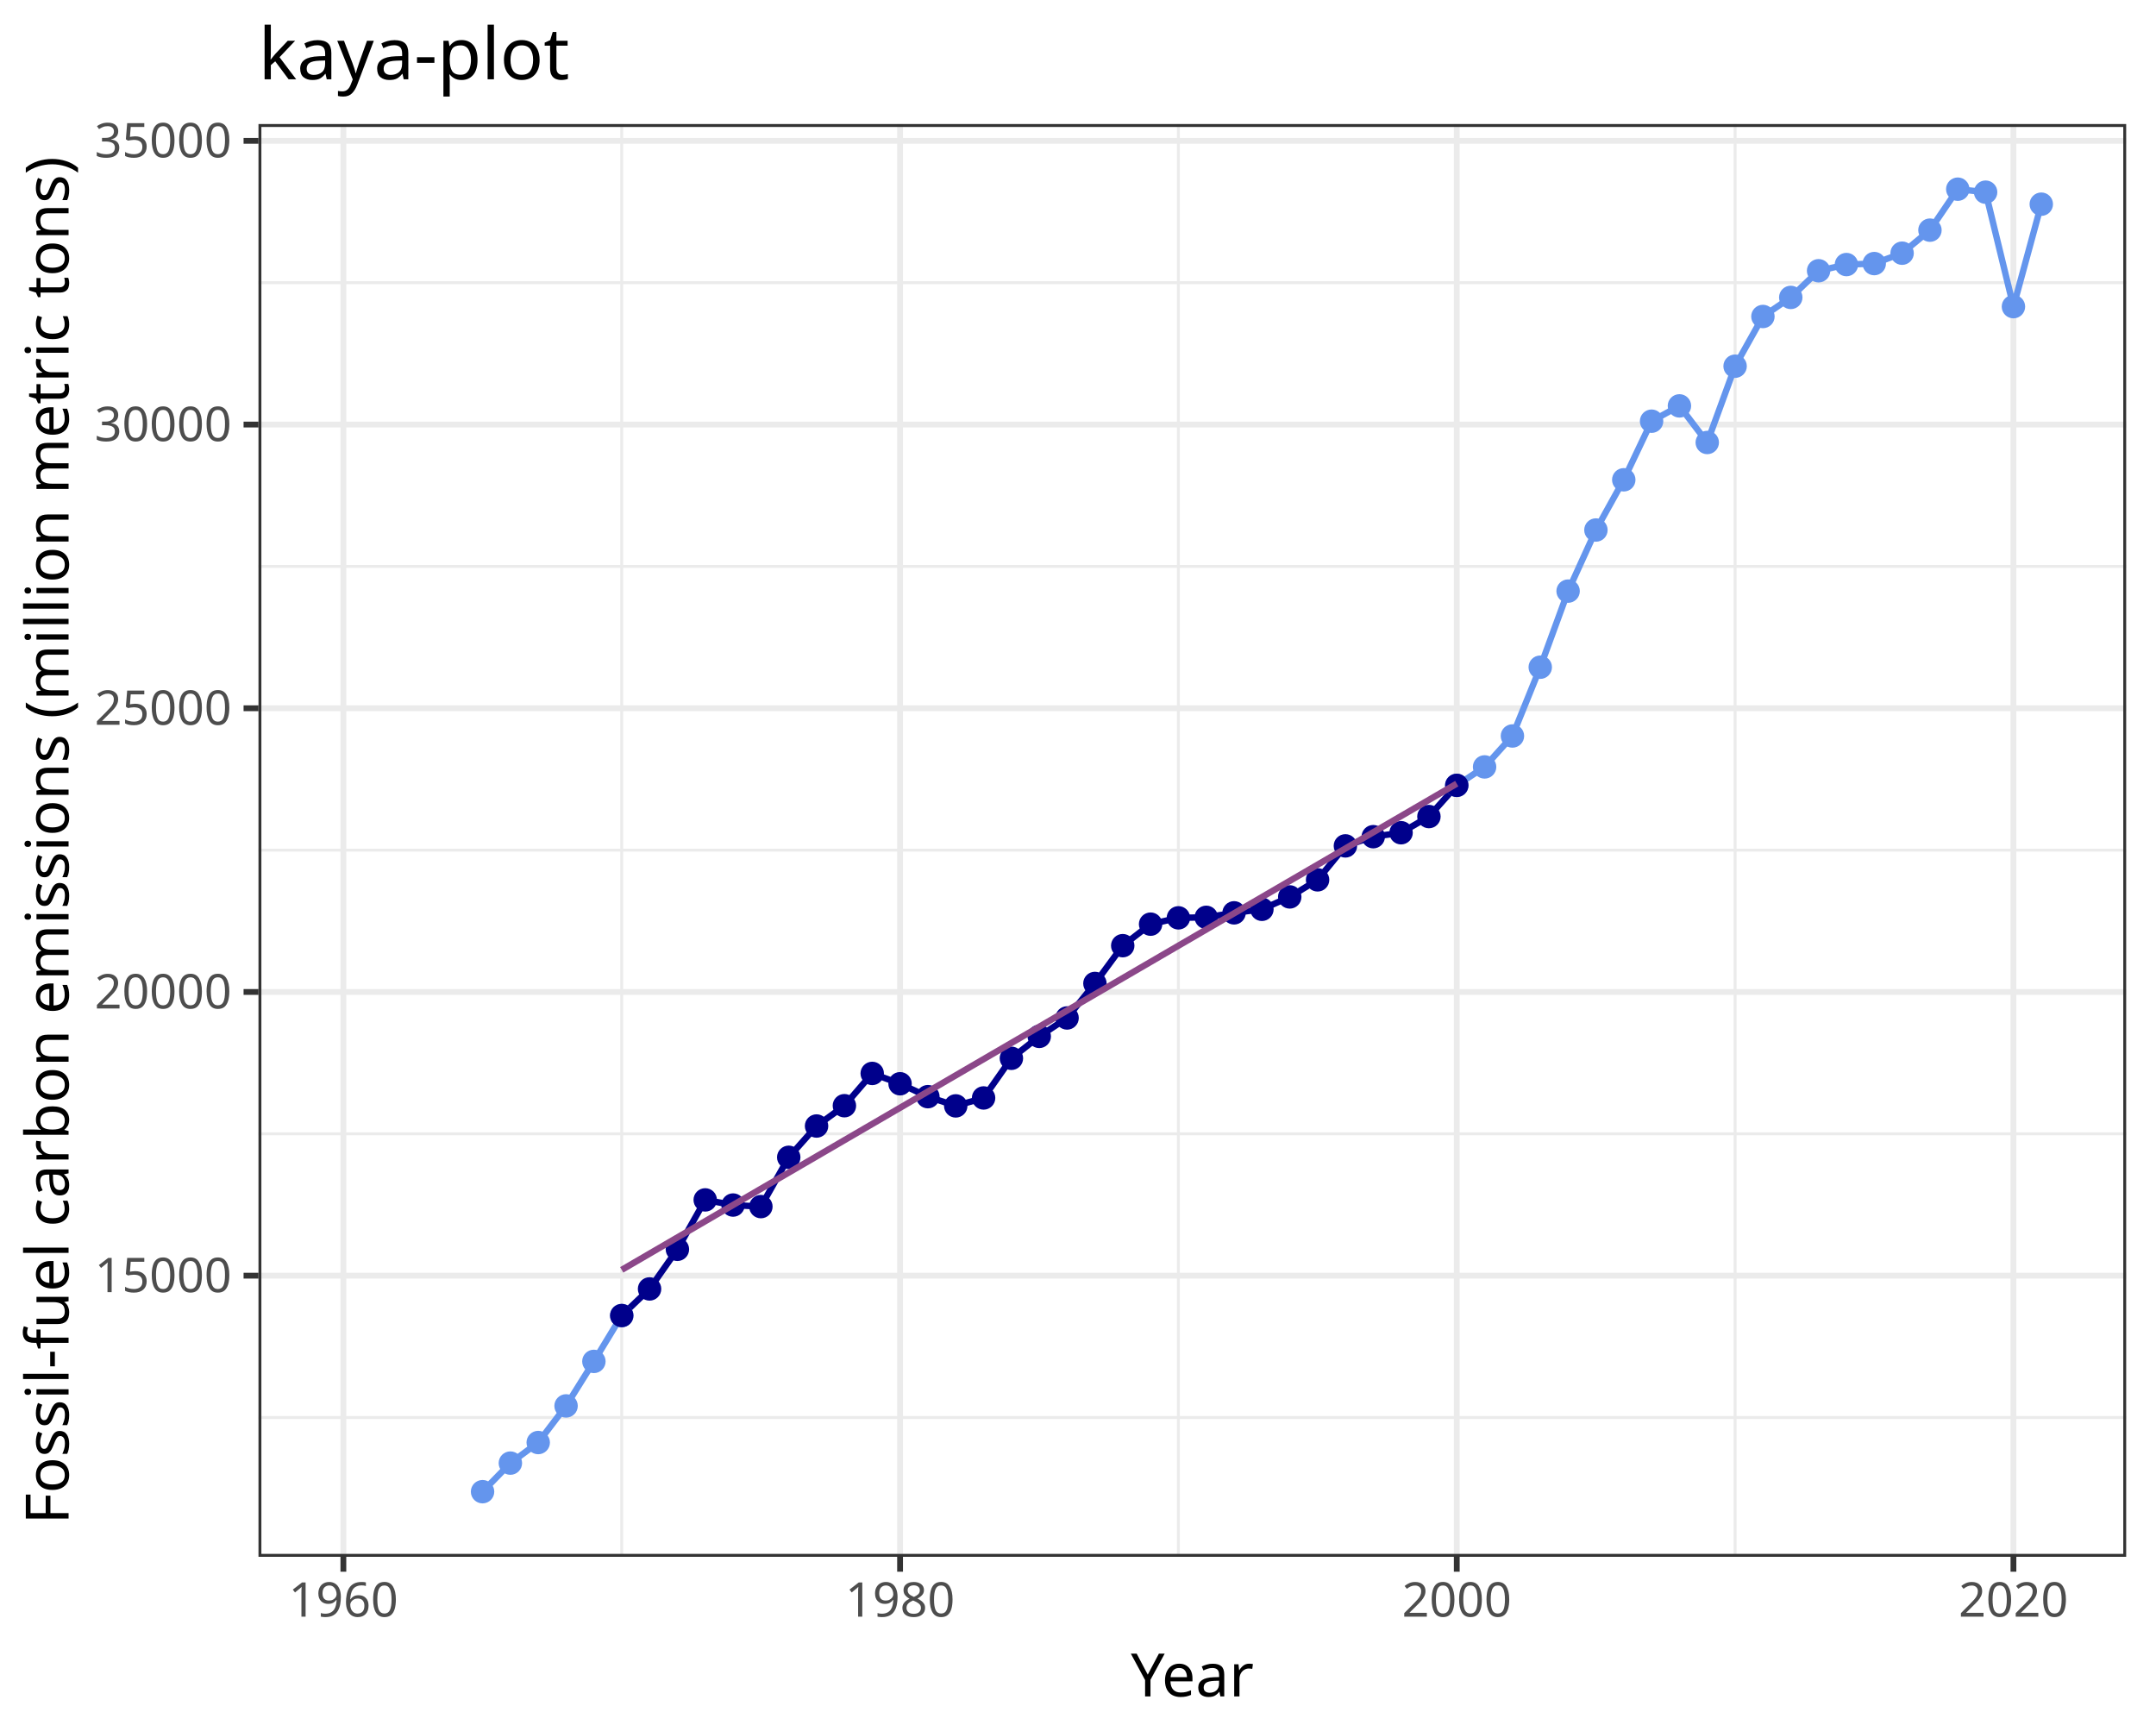
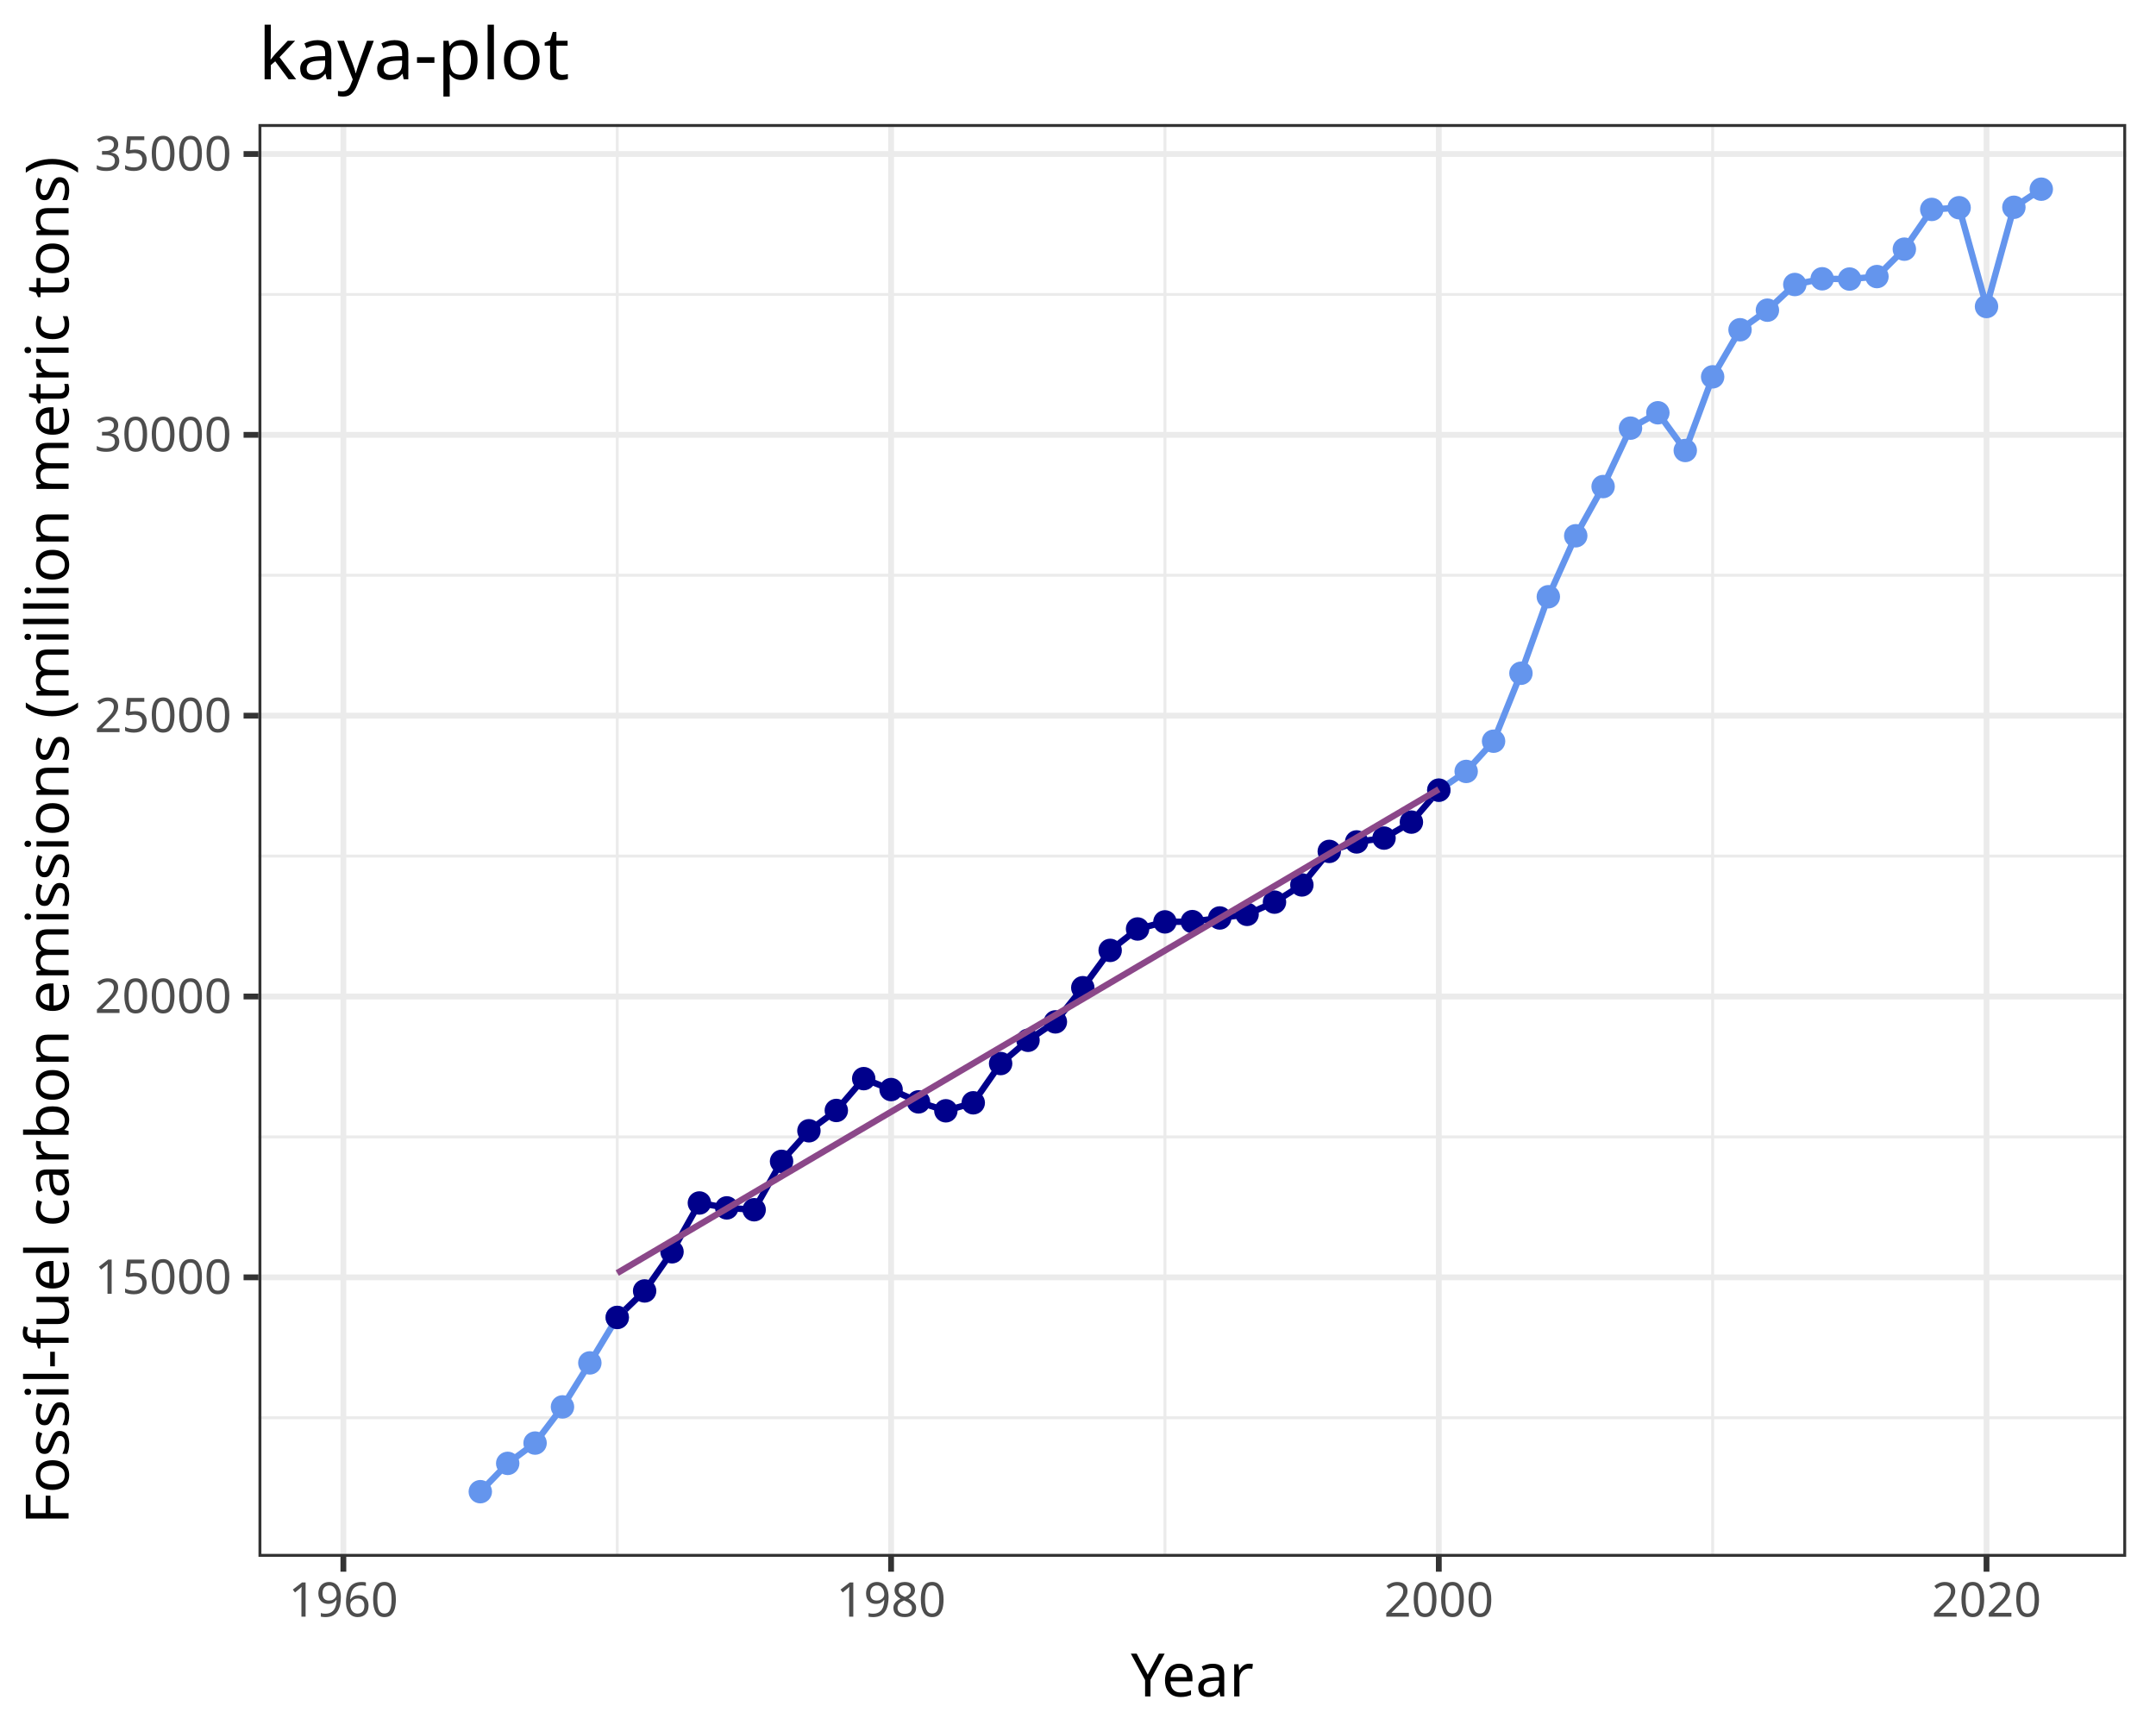
<svg xmlns="http://www.w3.org/2000/svg" class="svglite" data-engine-version="2.0" width="720.00pt" height="576.00pt" viewBox="0 0 720.00 576.00">
  <defs>
    <style type="text/css">
    .svglite line, .svglite polyline, .svglite polygon, .svglite path, .svglite rect, .svglite circle {
      fill: none;
      stroke: #000000;
      stroke-linecap: round;
      stroke-linejoin: round;
      stroke-miterlimit: 10.00;
    }
  </style>
  </defs>
  <rect width="100%" height="100%" style="stroke: none; fill: #FFFFFF;" />
  <defs>
    <clipPath id="cpMC4wMHw3MjAuMDB8MC4wMHw1NzYuMDA=">
      <rect x="0.00" y="0.00" width="720.00" height="576.00" />
    </clipPath>
  </defs>
  <g clip-path="url(#cpMC4wMHw3MjAuMDB8MC4wMHw1NzYuMDA=)">
    <rect x="0" y="0.00" width="720.00" height="576.00" style="stroke-width: 1.94; stroke: #FFFFFF; fill: #FFFFFF;" />
  </g>
  <defs>
    <clipPath id="cpODYuMzJ8NzEwLjA0fDQxLjQyfDUxOS44NA==">
      <rect x="86.32" y="41.42" width="623.72" height="478.42" />
    </clipPath>
  </defs>
  <g clip-path="url(#cpODYuMzJ8NzEwLjA0fDQxLjQyfDUxOS44NA==)">
    <rect x="86.32" y="41.42" width="623.72" height="478.42" style="stroke-width: 1.94; stroke: none; fill: #FFFFFF;" />
-     <polyline points="86.32,473.33 710.04,473.33 " style="stroke-width: 0.97; stroke: #EBEBEB; stroke-linecap: butt;" />
-     <polyline points="86.32,378.60 710.04,378.60 " style="stroke-width: 0.97; stroke: #EBEBEB; stroke-linecap: butt;" />
-     <polyline points="86.32,283.87 710.04,283.87 " style="stroke-width: 0.97; stroke: #EBEBEB; stroke-linecap: butt;" />
-     <polyline points="86.32,189.13 710.04,189.13 " style="stroke-width: 0.97; stroke: #EBEBEB; stroke-linecap: butt;" />
-     <polyline points="86.32,94.40 710.04,94.40 " style="stroke-width: 0.97; stroke: #EBEBEB; stroke-linecap: butt;" />
-     <polyline points="207.63,519.84 207.63,41.42 " style="stroke-width: 0.97; stroke: #EBEBEB; stroke-linecap: butt;" />
-     <polyline points="393.53,519.84 393.53,41.42 " style="stroke-width: 0.97; stroke: #EBEBEB; stroke-linecap: butt;" />
-     <polyline points="579.44,519.84 579.44,41.42 " style="stroke-width: 0.97; stroke: #EBEBEB; stroke-linecap: butt;" />
-     <polyline points="86.32,425.96 710.04,425.96 " style="stroke-width: 1.94; stroke: #EBEBEB; stroke-linecap: butt;" />
-     <polyline points="86.32,331.23 710.04,331.23 " style="stroke-width: 1.94; stroke: #EBEBEB; stroke-linecap: butt;" />
-     <polyline points="86.32,236.50 710.04,236.50 " style="stroke-width: 1.94; stroke: #EBEBEB; stroke-linecap: butt;" />
-     <polyline points="86.32,141.77 710.04,141.77 " style="stroke-width: 1.94; stroke: #EBEBEB; stroke-linecap: butt;" />
-     <polyline points="86.32,47.04 710.04,47.04 " style="stroke-width: 1.94; stroke: #EBEBEB; stroke-linecap: butt;" />
+     <polyline points="86.32,473.40 710.04,473.40 " style="stroke-width: 0.97; stroke: #EBEBEB; stroke-linecap: butt;" />
+     <polyline points="86.32,379.63 710.04,379.63 " style="stroke-width: 0.97; stroke: #EBEBEB; stroke-linecap: butt;" />
+     <polyline points="86.32,285.86 710.04,285.86 " style="stroke-width: 0.97; stroke: #EBEBEB; stroke-linecap: butt;" />
+     <polyline points="86.32,192.09 710.04,192.09 " style="stroke-width: 0.97; stroke: #EBEBEB; stroke-linecap: butt;" />
+     <polyline points="86.32,98.32 710.04,98.32 " style="stroke-width: 0.97; stroke: #EBEBEB; stroke-linecap: butt;" />
+     <polyline points="206.13,519.84 206.13,41.42 " style="stroke-width: 0.97; stroke: #EBEBEB; stroke-linecap: butt;" />
+     <polyline points="389.03,519.84 389.03,41.42 " style="stroke-width: 0.97; stroke: #EBEBEB; stroke-linecap: butt;" />
+     <polyline points="571.94,519.84 571.94,41.42 " style="stroke-width: 0.97; stroke: #EBEBEB; stroke-linecap: butt;" />
+     <polyline points="86.32,426.51 710.04,426.51 " style="stroke-width: 1.94; stroke: #EBEBEB; stroke-linecap: butt;" />
+     <polyline points="86.32,332.74 710.04,332.74 " style="stroke-width: 1.94; stroke: #EBEBEB; stroke-linecap: butt;" />
+     <polyline points="86.32,238.97 710.04,238.97 " style="stroke-width: 1.94; stroke: #EBEBEB; stroke-linecap: butt;" />
+     <polyline points="86.32,145.20 710.04,145.20 " style="stroke-width: 1.94; stroke: #EBEBEB; stroke-linecap: butt;" />
+     <polyline points="86.32,51.43 710.04,51.43 " style="stroke-width: 1.94; stroke: #EBEBEB; stroke-linecap: butt;" />
    <polyline points="114.67,519.84 114.67,41.42 " style="stroke-width: 1.94; stroke: #EBEBEB; stroke-linecap: butt;" />
-     <polyline points="300.58,519.84 300.58,41.42 " style="stroke-width: 1.94; stroke: #EBEBEB; stroke-linecap: butt;" />
-     <polyline points="486.49,519.84 486.49,41.42 " style="stroke-width: 1.94; stroke: #EBEBEB; stroke-linecap: butt;" />
-     <polyline points="672.39,519.84 672.39,41.42 " style="stroke-width: 1.94; stroke: #EBEBEB; stroke-linecap: butt;" />
-     <polyline points="207.63,439.28 216.92,430.39 226.22,417.16 235.51,400.66 244.81,402.38 254.10,402.90 263.40,386.44 272.69,375.99 281.99,369.21 291.28,358.43 300.58,361.88 309.87,366.19 319.17,369.27 328.47,366.62 337.76,353.38 347.06,346.06 356.35,339.91 365.65,328.39 374.94,315.77 384.24,308.59 393.53,306.48 402.83,306.31 412.12,304.81 421.42,303.63 430.71,299.49 440.01,293.79 449.30,282.45 458.60,279.38 467.89,278.06 477.19,272.66 486.49,262.24 " style="stroke-width: 2.13; stroke: #00008B; stroke-linecap: butt;" />
-     <polyline points="486.49,262.24 495.78,256.08 505.08,245.75 514.37,222.79 523.67,197.38 532.96,176.98 542.26,160.21 551.55,140.64 560.85,135.53 570.14,147.75 579.44,122.28 588.73,105.68 598.03,99.31 607.32,90.41 616.62,88.34 625.91,88.01 635.21,84.54 644.51,76.85 653.80,63.17 663.10,64.17 672.39,102.39 681.69,68.18 " style="stroke-width: 2.13; stroke: #6495ED; stroke-linecap: butt;" />
-     <polyline points="161.15,498.09 170.44,488.55 179.74,481.68 189.04,469.45 198.33,454.59 207.63,439.28 " style="stroke-width: 2.13; stroke: #6495ED; stroke-linecap: butt;" />
-     <circle cx="207.63" cy="439.28" r="3.56" style="stroke-width: 0.71; stroke: #6495ED; fill: #6495ED;" />
-     <circle cx="198.33" cy="454.59" r="3.56" style="stroke-width: 0.71; stroke: #6495ED; fill: #6495ED;" />
-     <circle cx="189.04" cy="469.45" r="3.56" style="stroke-width: 0.71; stroke: #6495ED; fill: #6495ED;" />
-     <circle cx="179.74" cy="481.68" r="3.56" style="stroke-width: 0.71; stroke: #6495ED; fill: #6495ED;" />
-     <circle cx="170.44" cy="488.55" r="3.56" style="stroke-width: 0.71; stroke: #6495ED; fill: #6495ED;" />
-     <circle cx="161.15" cy="498.09" r="3.56" style="stroke-width: 0.71; stroke: #6495ED; fill: #6495ED;" />
-     <circle cx="681.69" cy="68.18" r="3.56" style="stroke-width: 0.71; stroke: #6495ED; fill: #6495ED;" />
-     <circle cx="672.39" cy="102.39" r="3.56" style="stroke-width: 0.71; stroke: #6495ED; fill: #6495ED;" />
-     <circle cx="663.10" cy="64.17" r="3.56" style="stroke-width: 0.71; stroke: #6495ED; fill: #6495ED;" />
-     <circle cx="653.80" cy="63.17" r="3.56" style="stroke-width: 0.71; stroke: #6495ED; fill: #6495ED;" />
-     <circle cx="644.51" cy="76.85" r="3.56" style="stroke-width: 0.71; stroke: #6495ED; fill: #6495ED;" />
-     <circle cx="635.21" cy="84.54" r="3.56" style="stroke-width: 0.71; stroke: #6495ED; fill: #6495ED;" />
-     <circle cx="625.91" cy="88.01" r="3.56" style="stroke-width: 0.71; stroke: #6495ED; fill: #6495ED;" />
-     <circle cx="616.62" cy="88.34" r="3.56" style="stroke-width: 0.71; stroke: #6495ED; fill: #6495ED;" />
-     <circle cx="607.32" cy="90.41" r="3.56" style="stroke-width: 0.71; stroke: #6495ED; fill: #6495ED;" />
-     <circle cx="598.03" cy="99.31" r="3.56" style="stroke-width: 0.71; stroke: #6495ED; fill: #6495ED;" />
-     <circle cx="588.73" cy="105.68" r="3.56" style="stroke-width: 0.71; stroke: #6495ED; fill: #6495ED;" />
-     <circle cx="579.44" cy="122.28" r="3.56" style="stroke-width: 0.71; stroke: #6495ED; fill: #6495ED;" />
-     <circle cx="570.14" cy="147.75" r="3.56" style="stroke-width: 0.71; stroke: #6495ED; fill: #6495ED;" />
-     <circle cx="560.85" cy="135.53" r="3.56" style="stroke-width: 0.71; stroke: #6495ED; fill: #6495ED;" />
-     <circle cx="551.55" cy="140.64" r="3.56" style="stroke-width: 0.71; stroke: #6495ED; fill: #6495ED;" />
-     <circle cx="542.26" cy="160.21" r="3.56" style="stroke-width: 0.71; stroke: #6495ED; fill: #6495ED;" />
-     <circle cx="532.96" cy="176.98" r="3.56" style="stroke-width: 0.71; stroke: #6495ED; fill: #6495ED;" />
-     <circle cx="523.67" cy="197.38" r="3.56" style="stroke-width: 0.71; stroke: #6495ED; fill: #6495ED;" />
-     <circle cx="514.37" cy="222.79" r="3.56" style="stroke-width: 0.71; stroke: #6495ED; fill: #6495ED;" />
-     <circle cx="505.08" cy="245.75" r="3.56" style="stroke-width: 0.71; stroke: #6495ED; fill: #6495ED;" />
-     <circle cx="495.78" cy="256.08" r="3.56" style="stroke-width: 0.71; stroke: #6495ED; fill: #6495ED;" />
-     <circle cx="486.49" cy="262.24" r="3.56" style="stroke-width: 0.71; stroke: #6495ED; fill: #6495ED;" />
-     <circle cx="486.49" cy="262.24" r="3.56" style="stroke-width: 0.71; stroke: #00008B; fill: #00008B;" />
-     <circle cx="477.19" cy="272.66" r="3.56" style="stroke-width: 0.71; stroke: #00008B; fill: #00008B;" />
-     <circle cx="467.89" cy="278.06" r="3.56" style="stroke-width: 0.71; stroke: #00008B; fill: #00008B;" />
-     <circle cx="458.60" cy="279.38" r="3.56" style="stroke-width: 0.71; stroke: #00008B; fill: #00008B;" />
-     <circle cx="449.30" cy="282.45" r="3.56" style="stroke-width: 0.71; stroke: #00008B; fill: #00008B;" />
-     <circle cx="440.01" cy="293.79" r="3.56" style="stroke-width: 0.71; stroke: #00008B; fill: #00008B;" />
-     <circle cx="430.71" cy="299.49" r="3.56" style="stroke-width: 0.71; stroke: #00008B; fill: #00008B;" />
-     <circle cx="421.42" cy="303.63" r="3.56" style="stroke-width: 0.71; stroke: #00008B; fill: #00008B;" />
-     <circle cx="412.12" cy="304.81" r="3.56" style="stroke-width: 0.71; stroke: #00008B; fill: #00008B;" />
-     <circle cx="402.83" cy="306.31" r="3.56" style="stroke-width: 0.71; stroke: #00008B; fill: #00008B;" />
-     <circle cx="393.53" cy="306.48" r="3.56" style="stroke-width: 0.71; stroke: #00008B; fill: #00008B;" />
-     <circle cx="384.24" cy="308.59" r="3.56" style="stroke-width: 0.71; stroke: #00008B; fill: #00008B;" />
-     <circle cx="374.94" cy="315.77" r="3.56" style="stroke-width: 0.71; stroke: #00008B; fill: #00008B;" />
-     <circle cx="365.65" cy="328.39" r="3.56" style="stroke-width: 0.71; stroke: #00008B; fill: #00008B;" />
-     <circle cx="356.35" cy="339.91" r="3.56" style="stroke-width: 0.71; stroke: #00008B; fill: #00008B;" />
-     <circle cx="347.06" cy="346.06" r="3.56" style="stroke-width: 0.71; stroke: #00008B; fill: #00008B;" />
-     <circle cx="337.76" cy="353.38" r="3.56" style="stroke-width: 0.71; stroke: #00008B; fill: #00008B;" />
-     <circle cx="328.47" cy="366.62" r="3.56" style="stroke-width: 0.71; stroke: #00008B; fill: #00008B;" />
-     <circle cx="319.17" cy="369.27" r="3.56" style="stroke-width: 0.71; stroke: #00008B; fill: #00008B;" />
-     <circle cx="309.87" cy="366.19" r="3.56" style="stroke-width: 0.71; stroke: #00008B; fill: #00008B;" />
-     <circle cx="300.58" cy="361.88" r="3.56" style="stroke-width: 0.71; stroke: #00008B; fill: #00008B;" />
-     <circle cx="291.28" cy="358.43" r="3.56" style="stroke-width: 0.71; stroke: #00008B; fill: #00008B;" />
-     <circle cx="281.99" cy="369.21" r="3.56" style="stroke-width: 0.71; stroke: #00008B; fill: #00008B;" />
-     <circle cx="272.69" cy="375.99" r="3.56" style="stroke-width: 0.71; stroke: #00008B; fill: #00008B;" />
-     <circle cx="263.40" cy="386.44" r="3.56" style="stroke-width: 0.71; stroke: #00008B; fill: #00008B;" />
-     <circle cx="254.10" cy="402.90" r="3.56" style="stroke-width: 0.71; stroke: #00008B; fill: #00008B;" />
-     <circle cx="244.81" cy="402.38" r="3.56" style="stroke-width: 0.71; stroke: #00008B; fill: #00008B;" />
-     <circle cx="235.51" cy="400.66" r="3.56" style="stroke-width: 0.71; stroke: #00008B; fill: #00008B;" />
-     <circle cx="226.22" cy="417.16" r="3.56" style="stroke-width: 0.71; stroke: #00008B; fill: #00008B;" />
-     <circle cx="216.92" cy="430.39" r="3.56" style="stroke-width: 0.71; stroke: #00008B; fill: #00008B;" />
-     <circle cx="207.63" cy="439.28" r="3.56" style="stroke-width: 0.71; stroke: #00008B; fill: #00008B;" />
-     <polyline points="207.63,424.02 211.16,421.96 214.69,419.91 218.22,417.85 221.75,415.80 225.28,413.74 228.81,411.69 232.34,409.63 235.86,407.58 239.39,405.52 242.92,403.47 246.45,401.41 249.98,399.36 253.51,397.30 257.04,395.25 260.57,393.19 264.10,391.14 267.63,389.08 271.16,387.03 274.69,384.97 278.22,382.92 281.75,380.86 285.28,378.81 288.81,376.75 292.34,374.70 295.87,372.64 299.40,370.59 302.93,368.53 306.46,366.48 309.99,364.42 313.52,362.37 317.05,360.31 320.58,358.26 324.11,356.20 327.64,354.15 331.17,352.09 334.70,350.04 338.23,347.98 341.76,345.93 345.29,343.87 348.82,341.82 352.35,339.76 355.88,337.71 359.41,335.65 362.94,333.60 366.47,331.54 370.00,329.49 373.53,327.43 377.06,325.38 380.59,323.32 384.12,321.27 387.65,319.21 391.18,317.16 394.71,315.10 398.24,313.05 401.77,310.99 405.30,308.94 408.83,306.88 412.36,304.83 415.89,302.77 419.42,300.72 422.95,298.66 426.48,296.61 430.01,294.55 433.54,292.50 437.07,290.44 440.60,288.39 444.13,286.33 447.66,284.28 451.19,282.22 454.72,280.17 458.25,278.11 461.78,276.06 465.31,274.00 468.84,271.95 472.37,269.89 475.90,267.84 479.43,265.78 482.96,263.73 486.49,261.67 " style="stroke-width: 2.13; stroke: #8B4789; stroke-linecap: butt;" />
+     <polyline points="297.58,519.84 297.58,41.42 " style="stroke-width: 1.94; stroke: #EBEBEB; stroke-linecap: butt;" />
+     <polyline points="480.49,519.84 480.49,41.42 " style="stroke-width: 1.94; stroke: #EBEBEB; stroke-linecap: butt;" />
+     <polyline points="663.40,519.84 663.40,41.42 " style="stroke-width: 1.94; stroke: #EBEBEB; stroke-linecap: butt;" />
+     <polyline points="206.13,439.91 215.27,431.06 224.42,417.99 233.56,401.69 242.71,403.33 251.85,403.95 261.00,387.79 270.14,377.58 279.29,370.80 288.44,360.17 297.58,363.82 306.73,367.93 315.87,370.91 325.02,368.24 334.16,355.13 343.31,347.37 352.45,341.22 361.60,329.81 370.74,317.35 379.89,310.20 389.03,307.83 398.18,307.74 407.33,306.52 416.47,305.32 425.62,301.23 434.76,295.49 443.91,284.29 453.05,281.13 462.20,279.85 471.34,274.51 480.49,263.85 " style="stroke-width: 2.13; stroke: #00008B; stroke-linecap: butt;" />
+     <polyline points="480.49,263.85 489.63,257.59 498.78,247.50 507.92,224.81 517.07,199.26 526.22,178.90 535.36,162.47 544.51,142.96 553.65,137.83 562.80,150.42 571.94,125.83 581.09,110.11 590.23,103.57 599.38,95.00 608.52,93.09 617.67,93.18 626.81,92.35 635.96,83.20 645.11,69.93 654.25,69.36 663.40,102.35 672.54,69.21 681.69,63.17 " style="stroke-width: 2.13; stroke: #6495ED; stroke-linecap: butt;" />
+     <polyline points="160.40,498.09 169.55,488.64 178.69,481.86 187.84,469.78 196.98,455.09 206.13,439.91 " style="stroke-width: 2.13; stroke: #6495ED; stroke-linecap: butt;" />
+     <circle cx="206.13" cy="439.91" r="3.56" style="stroke-width: 0.71; stroke: #6495ED; fill: #6495ED;" />
+     <circle cx="196.98" cy="455.09" r="3.56" style="stroke-width: 0.71; stroke: #6495ED; fill: #6495ED;" />
+     <circle cx="187.84" cy="469.78" r="3.56" style="stroke-width: 0.71; stroke: #6495ED; fill: #6495ED;" />
+     <circle cx="178.69" cy="481.86" r="3.56" style="stroke-width: 0.71; stroke: #6495ED; fill: #6495ED;" />
+     <circle cx="169.55" cy="488.64" r="3.56" style="stroke-width: 0.71; stroke: #6495ED; fill: #6495ED;" />
+     <circle cx="160.40" cy="498.09" r="3.56" style="stroke-width: 0.71; stroke: #6495ED; fill: #6495ED;" />
+     <circle cx="681.69" cy="63.17" r="3.56" style="stroke-width: 0.71; stroke: #6495ED; fill: #6495ED;" />
+     <circle cx="672.54" cy="69.21" r="3.56" style="stroke-width: 0.71; stroke: #6495ED; fill: #6495ED;" />
+     <circle cx="663.40" cy="102.35" r="3.56" style="stroke-width: 0.71; stroke: #6495ED; fill: #6495ED;" />
+     <circle cx="654.25" cy="69.36" r="3.56" style="stroke-width: 0.71; stroke: #6495ED; fill: #6495ED;" />
+     <circle cx="645.11" cy="69.93" r="3.56" style="stroke-width: 0.71; stroke: #6495ED; fill: #6495ED;" />
+     <circle cx="635.96" cy="83.20" r="3.56" style="stroke-width: 0.71; stroke: #6495ED; fill: #6495ED;" />
+     <circle cx="626.81" cy="92.35" r="3.56" style="stroke-width: 0.71; stroke: #6495ED; fill: #6495ED;" />
+     <circle cx="617.67" cy="93.18" r="3.56" style="stroke-width: 0.71; stroke: #6495ED; fill: #6495ED;" />
+     <circle cx="608.52" cy="93.09" r="3.56" style="stroke-width: 0.71; stroke: #6495ED; fill: #6495ED;" />
+     <circle cx="599.38" cy="95.00" r="3.56" style="stroke-width: 0.71; stroke: #6495ED; fill: #6495ED;" />
+     <circle cx="590.23" cy="103.57" r="3.56" style="stroke-width: 0.71; stroke: #6495ED; fill: #6495ED;" />
+     <circle cx="581.09" cy="110.11" r="3.56" style="stroke-width: 0.71; stroke: #6495ED; fill: #6495ED;" />
+     <circle cx="571.94" cy="125.83" r="3.56" style="stroke-width: 0.71; stroke: #6495ED; fill: #6495ED;" />
+     <circle cx="562.80" cy="150.42" r="3.56" style="stroke-width: 0.71; stroke: #6495ED; fill: #6495ED;" />
+     <circle cx="553.65" cy="137.83" r="3.56" style="stroke-width: 0.71; stroke: #6495ED; fill: #6495ED;" />
+     <circle cx="544.51" cy="142.96" r="3.56" style="stroke-width: 0.71; stroke: #6495ED; fill: #6495ED;" />
+     <circle cx="535.36" cy="162.47" r="3.56" style="stroke-width: 0.71; stroke: #6495ED; fill: #6495ED;" />
+     <circle cx="526.22" cy="178.90" r="3.56" style="stroke-width: 0.71; stroke: #6495ED; fill: #6495ED;" />
+     <circle cx="517.07" cy="199.26" r="3.56" style="stroke-width: 0.71; stroke: #6495ED; fill: #6495ED;" />
+     <circle cx="507.92" cy="224.81" r="3.56" style="stroke-width: 0.71; stroke: #6495ED; fill: #6495ED;" />
+     <circle cx="498.78" cy="247.50" r="3.56" style="stroke-width: 0.71; stroke: #6495ED; fill: #6495ED;" />
+     <circle cx="489.63" cy="257.59" r="3.56" style="stroke-width: 0.71; stroke: #6495ED; fill: #6495ED;" />
+     <circle cx="480.49" cy="263.85" r="3.56" style="stroke-width: 0.71; stroke: #6495ED; fill: #6495ED;" />
+     <circle cx="480.49" cy="263.85" r="3.56" style="stroke-width: 0.71; stroke: #00008B; fill: #00008B;" />
+     <circle cx="471.34" cy="274.51" r="3.56" style="stroke-width: 0.71; stroke: #00008B; fill: #00008B;" />
+     <circle cx="462.20" cy="279.85" r="3.56" style="stroke-width: 0.71; stroke: #00008B; fill: #00008B;" />
+     <circle cx="453.05" cy="281.13" r="3.56" style="stroke-width: 0.71; stroke: #00008B; fill: #00008B;" />
+     <circle cx="443.91" cy="284.29" r="3.56" style="stroke-width: 0.71; stroke: #00008B; fill: #00008B;" />
+     <circle cx="434.76" cy="295.49" r="3.56" style="stroke-width: 0.71; stroke: #00008B; fill: #00008B;" />
+     <circle cx="425.62" cy="301.23" r="3.56" style="stroke-width: 0.71; stroke: #00008B; fill: #00008B;" />
+     <circle cx="416.47" cy="305.32" r="3.56" style="stroke-width: 0.71; stroke: #00008B; fill: #00008B;" />
+     <circle cx="407.33" cy="306.52" r="3.56" style="stroke-width: 0.71; stroke: #00008B; fill: #00008B;" />
+     <circle cx="398.18" cy="307.74" r="3.56" style="stroke-width: 0.71; stroke: #00008B; fill: #00008B;" />
+     <circle cx="389.03" cy="307.83" r="3.56" style="stroke-width: 0.71; stroke: #00008B; fill: #00008B;" />
+     <circle cx="379.89" cy="310.20" r="3.56" style="stroke-width: 0.71; stroke: #00008B; fill: #00008B;" />
+     <circle cx="370.74" cy="317.35" r="3.56" style="stroke-width: 0.71; stroke: #00008B; fill: #00008B;" />
+     <circle cx="361.60" cy="329.81" r="3.56" style="stroke-width: 0.71; stroke: #00008B; fill: #00008B;" />
+     <circle cx="352.45" cy="341.22" r="3.56" style="stroke-width: 0.71; stroke: #00008B; fill: #00008B;" />
+     <circle cx="343.31" cy="347.37" r="3.56" style="stroke-width: 0.71; stroke: #00008B; fill: #00008B;" />
+     <circle cx="334.16" cy="355.13" r="3.56" style="stroke-width: 0.71; stroke: #00008B; fill: #00008B;" />
+     <circle cx="325.02" cy="368.24" r="3.56" style="stroke-width: 0.71; stroke: #00008B; fill: #00008B;" />
+     <circle cx="315.87" cy="370.91" r="3.56" style="stroke-width: 0.71; stroke: #00008B; fill: #00008B;" />
+     <circle cx="306.73" cy="367.93" r="3.56" style="stroke-width: 0.71; stroke: #00008B; fill: #00008B;" />
+     <circle cx="297.58" cy="363.82" r="3.56" style="stroke-width: 0.71; stroke: #00008B; fill: #00008B;" />
+     <circle cx="288.44" cy="360.17" r="3.56" style="stroke-width: 0.71; stroke: #00008B; fill: #00008B;" />
+     <circle cx="279.29" cy="370.80" r="3.56" style="stroke-width: 0.71; stroke: #00008B; fill: #00008B;" />
+     <circle cx="270.14" cy="377.58" r="3.56" style="stroke-width: 0.71; stroke: #00008B; fill: #00008B;" />
+     <circle cx="261.00" cy="387.79" r="3.56" style="stroke-width: 0.71; stroke: #00008B; fill: #00008B;" />
+     <circle cx="251.85" cy="403.95" r="3.56" style="stroke-width: 0.71; stroke: #00008B; fill: #00008B;" />
+     <circle cx="242.71" cy="403.33" r="3.56" style="stroke-width: 0.71; stroke: #00008B; fill: #00008B;" />
+     <circle cx="233.56" cy="401.69" r="3.56" style="stroke-width: 0.71; stroke: #00008B; fill: #00008B;" />
+     <circle cx="224.42" cy="417.99" r="3.56" style="stroke-width: 0.71; stroke: #00008B; fill: #00008B;" />
+     <circle cx="215.27" cy="431.06" r="3.56" style="stroke-width: 0.71; stroke: #00008B; fill: #00008B;" />
+     <circle cx="206.13" cy="439.91" r="3.56" style="stroke-width: 0.71; stroke: #00008B; fill: #00008B;" />
+     <polyline points="206.13,425.09 209.60,423.04 213.07,421.00 216.55,418.95 220.02,416.91 223.49,414.86 226.96,412.82 230.44,410.78 233.91,408.73 237.38,406.69 240.86,404.64 244.33,402.60 247.80,400.55 251.27,398.51 254.75,396.46 258.22,394.42 261.69,392.37 265.17,390.33 268.64,388.28 272.11,386.24 275.59,384.19 279.06,382.15 282.53,380.11 286.00,378.06 289.48,376.02 292.95,373.97 296.42,371.93 299.90,369.88 303.37,367.84 306.84,365.79 310.31,363.75 313.79,361.70 317.26,359.66 320.73,357.61 324.21,355.57 327.68,353.52 331.15,351.48 334.63,349.43 338.10,347.39 341.57,345.35 345.04,343.30 348.52,341.26 351.99,339.21 355.46,337.17 358.94,335.12 362.41,333.08 365.88,331.03 369.35,328.99 372.83,326.94 376.30,324.90 379.77,322.85 383.25,320.81 386.72,318.76 390.19,316.72 393.67,314.68 397.14,312.63 400.61,310.59 404.08,308.54 407.56,306.50 411.03,304.45 414.50,302.41 417.98,300.36 421.45,298.32 424.92,296.27 428.39,294.23 431.87,292.18 435.34,290.14 438.81,288.09 442.29,286.05 445.76,284.01 449.23,281.96 452.70,279.92 456.18,277.87 459.65,275.83 463.12,273.78 466.60,271.74 470.07,269.69 473.54,267.65 477.02,265.60 480.49,263.56 " style="stroke-width: 2.13; stroke: #8B4789; stroke-linecap: butt;" />
    <rect x="86.32" y="41.42" width="623.72" height="478.42" style="stroke-width: 1.94; stroke: #333333;" />
  </g>
  <g clip-path="url(#cpMC4wMHw3MjAuMDB8MC4wMHw1NzYuMDA=)">
-     <text x="77.36" y="431.47" text-anchor="end" style="font-size: 16.00px; fill: #4D4D4D; font-family: sans;" textLength="44.50px" lengthAdjust="spacingAndGlyphs">15000</text>
-     <text x="77.36" y="336.74" text-anchor="end" style="font-size: 16.00px; fill: #4D4D4D; font-family: sans;" textLength="44.50px" lengthAdjust="spacingAndGlyphs">20000</text>
-     <text x="77.36" y="242.01" text-anchor="end" style="font-size: 16.00px; fill: #4D4D4D; font-family: sans;" textLength="44.50px" lengthAdjust="spacingAndGlyphs">25000</text>
-     <text x="77.36" y="147.28" text-anchor="end" style="font-size: 16.00px; fill: #4D4D4D; font-family: sans;" textLength="44.50px" lengthAdjust="spacingAndGlyphs">30000</text>
-     <text x="77.36" y="52.54" text-anchor="end" style="font-size: 16.00px; fill: #4D4D4D; font-family: sans;" textLength="44.50px" lengthAdjust="spacingAndGlyphs">35000</text>
-     <polyline points="81.34,425.96 86.32,425.96 " style="stroke-width: 1.94; stroke: #333333; stroke-linecap: butt;" />
-     <polyline points="81.34,331.23 86.32,331.23 " style="stroke-width: 1.94; stroke: #333333; stroke-linecap: butt;" />
-     <polyline points="81.34,236.50 86.32,236.50 " style="stroke-width: 1.94; stroke: #333333; stroke-linecap: butt;" />
-     <polyline points="81.34,141.77 86.32,141.77 " style="stroke-width: 1.94; stroke: #333333; stroke-linecap: butt;" />
-     <polyline points="81.34,47.04 86.32,47.04 " style="stroke-width: 1.94; stroke: #333333; stroke-linecap: butt;" />
+     <text x="77.36" y="432.02" text-anchor="end" style="font-size: 16.00px; fill: #4D4D4D; font-family: sans;" textLength="44.50px" lengthAdjust="spacingAndGlyphs">15000</text>
+     <text x="77.36" y="338.25" text-anchor="end" style="font-size: 16.00px; fill: #4D4D4D; font-family: sans;" textLength="44.50px" lengthAdjust="spacingAndGlyphs">20000</text>
+     <text x="77.36" y="244.48" text-anchor="end" style="font-size: 16.00px; fill: #4D4D4D; font-family: sans;" textLength="44.50px" lengthAdjust="spacingAndGlyphs">25000</text>
+     <text x="77.36" y="150.71" text-anchor="end" style="font-size: 16.00px; fill: #4D4D4D; font-family: sans;" textLength="44.50px" lengthAdjust="spacingAndGlyphs">30000</text>
+     <text x="77.36" y="56.94" text-anchor="end" style="font-size: 16.00px; fill: #4D4D4D; font-family: sans;" textLength="44.50px" lengthAdjust="spacingAndGlyphs">35000</text>
+     <polyline points="81.34,426.51 86.32,426.51 " style="stroke-width: 1.94; stroke: #333333; stroke-linecap: butt;" />
+     <polyline points="81.34,332.74 86.32,332.74 " style="stroke-width: 1.94; stroke: #333333; stroke-linecap: butt;" />
+     <polyline points="81.34,238.97 86.32,238.97 " style="stroke-width: 1.94; stroke: #333333; stroke-linecap: butt;" />
+     <polyline points="81.34,145.20 86.32,145.20 " style="stroke-width: 1.94; stroke: #333333; stroke-linecap: butt;" />
+     <polyline points="81.34,51.43 86.32,51.43 " style="stroke-width: 1.94; stroke: #333333; stroke-linecap: butt;" />
    <polyline points="114.67,524.82 114.67,519.84 " style="stroke-width: 1.94; stroke: #333333; stroke-linecap: butt;" />
-     <polyline points="300.58,524.82 300.58,519.84 " style="stroke-width: 1.94; stroke: #333333; stroke-linecap: butt;" />
-     <polyline points="486.49,524.82 486.49,519.84 " style="stroke-width: 1.94; stroke: #333333; stroke-linecap: butt;" />
-     <polyline points="672.39,524.82 672.39,519.84 " style="stroke-width: 1.94; stroke: #333333; stroke-linecap: butt;" />
+     <polyline points="297.58,524.82 297.58,519.84 " style="stroke-width: 1.94; stroke: #333333; stroke-linecap: butt;" />
+     <polyline points="480.49,524.82 480.49,519.84 " style="stroke-width: 1.94; stroke: #333333; stroke-linecap: butt;" />
+     <polyline points="663.40,524.82 663.40,519.84 " style="stroke-width: 1.94; stroke: #333333; stroke-linecap: butt;" />
    <text x="114.67" y="539.82" text-anchor="middle" style="font-size: 16.00px; fill: #4D4D4D; font-family: sans;" textLength="35.60px" lengthAdjust="spacingAndGlyphs">1960</text>
-     <text x="300.58" y="539.82" text-anchor="middle" style="font-size: 16.00px; fill: #4D4D4D; font-family: sans;" textLength="35.60px" lengthAdjust="spacingAndGlyphs">1980</text>
-     <text x="486.49" y="539.82" text-anchor="middle" style="font-size: 16.00px; fill: #4D4D4D; font-family: sans;" textLength="35.60px" lengthAdjust="spacingAndGlyphs">2000</text>
-     <text x="672.39" y="539.82" text-anchor="middle" style="font-size: 16.00px; fill: #4D4D4D; font-family: sans;" textLength="35.60px" lengthAdjust="spacingAndGlyphs">2020</text>
+     <text x="297.58" y="539.82" text-anchor="middle" style="font-size: 16.00px; fill: #4D4D4D; font-family: sans;" textLength="35.60px" lengthAdjust="spacingAndGlyphs">1980</text>
+     <text x="480.49" y="539.82" text-anchor="middle" style="font-size: 16.00px; fill: #4D4D4D; font-family: sans;" textLength="35.60px" lengthAdjust="spacingAndGlyphs">2000</text>
+     <text x="663.40" y="539.82" text-anchor="middle" style="font-size: 16.00px; fill: #4D4D4D; font-family: sans;" textLength="35.60px" lengthAdjust="spacingAndGlyphs">2020</text>
    <text x="398.18" y="566.45" text-anchor="middle" style="font-size: 20.00px; font-family: sans;" textLength="42.25px" lengthAdjust="spacingAndGlyphs">Year</text>
    <text transform="translate(22.90,280.63) rotate(-90)" text-anchor="middle" style="font-size: 20.00px; font-family: sans;" textLength="431.29px" lengthAdjust="spacingAndGlyphs">Fossil-fuel carbon emissions (million metric tons)</text>
    <text x="86.32" y="26.48" style="font-size: 24.00px; font-family: sans;" textLength="97.40px" lengthAdjust="spacingAndGlyphs">kaya-plot</text>
  </g>
</svg>
